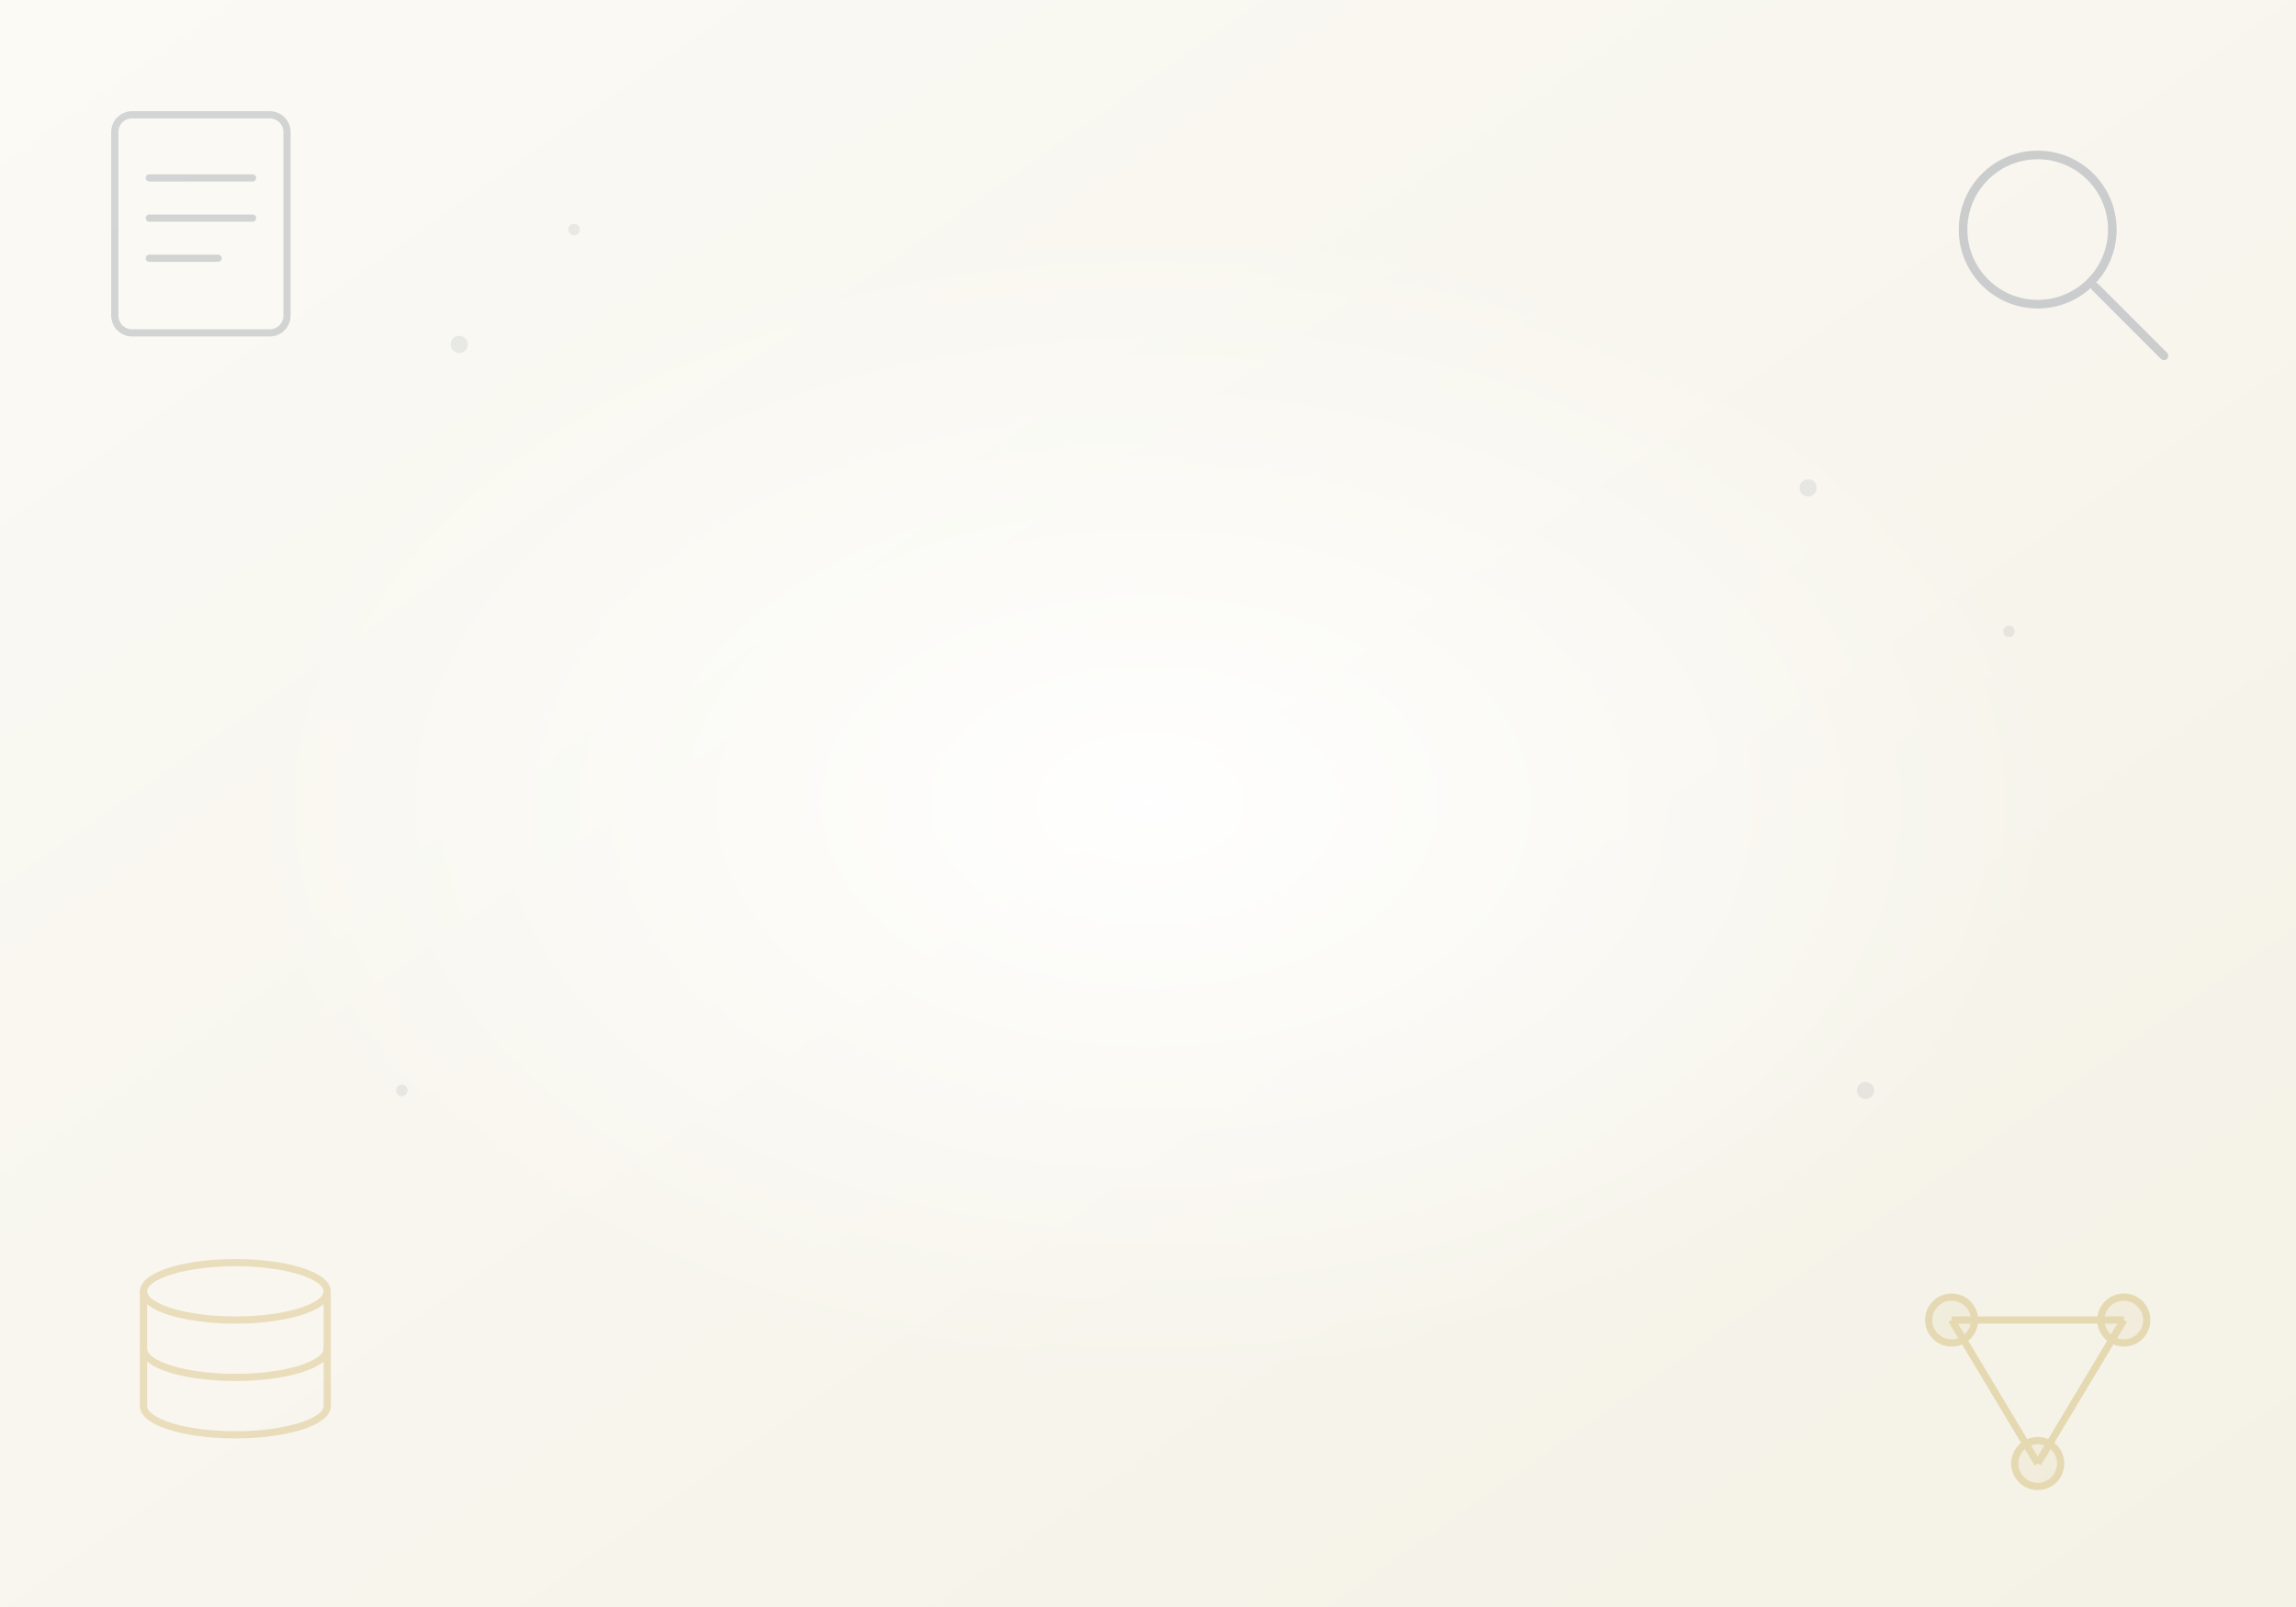
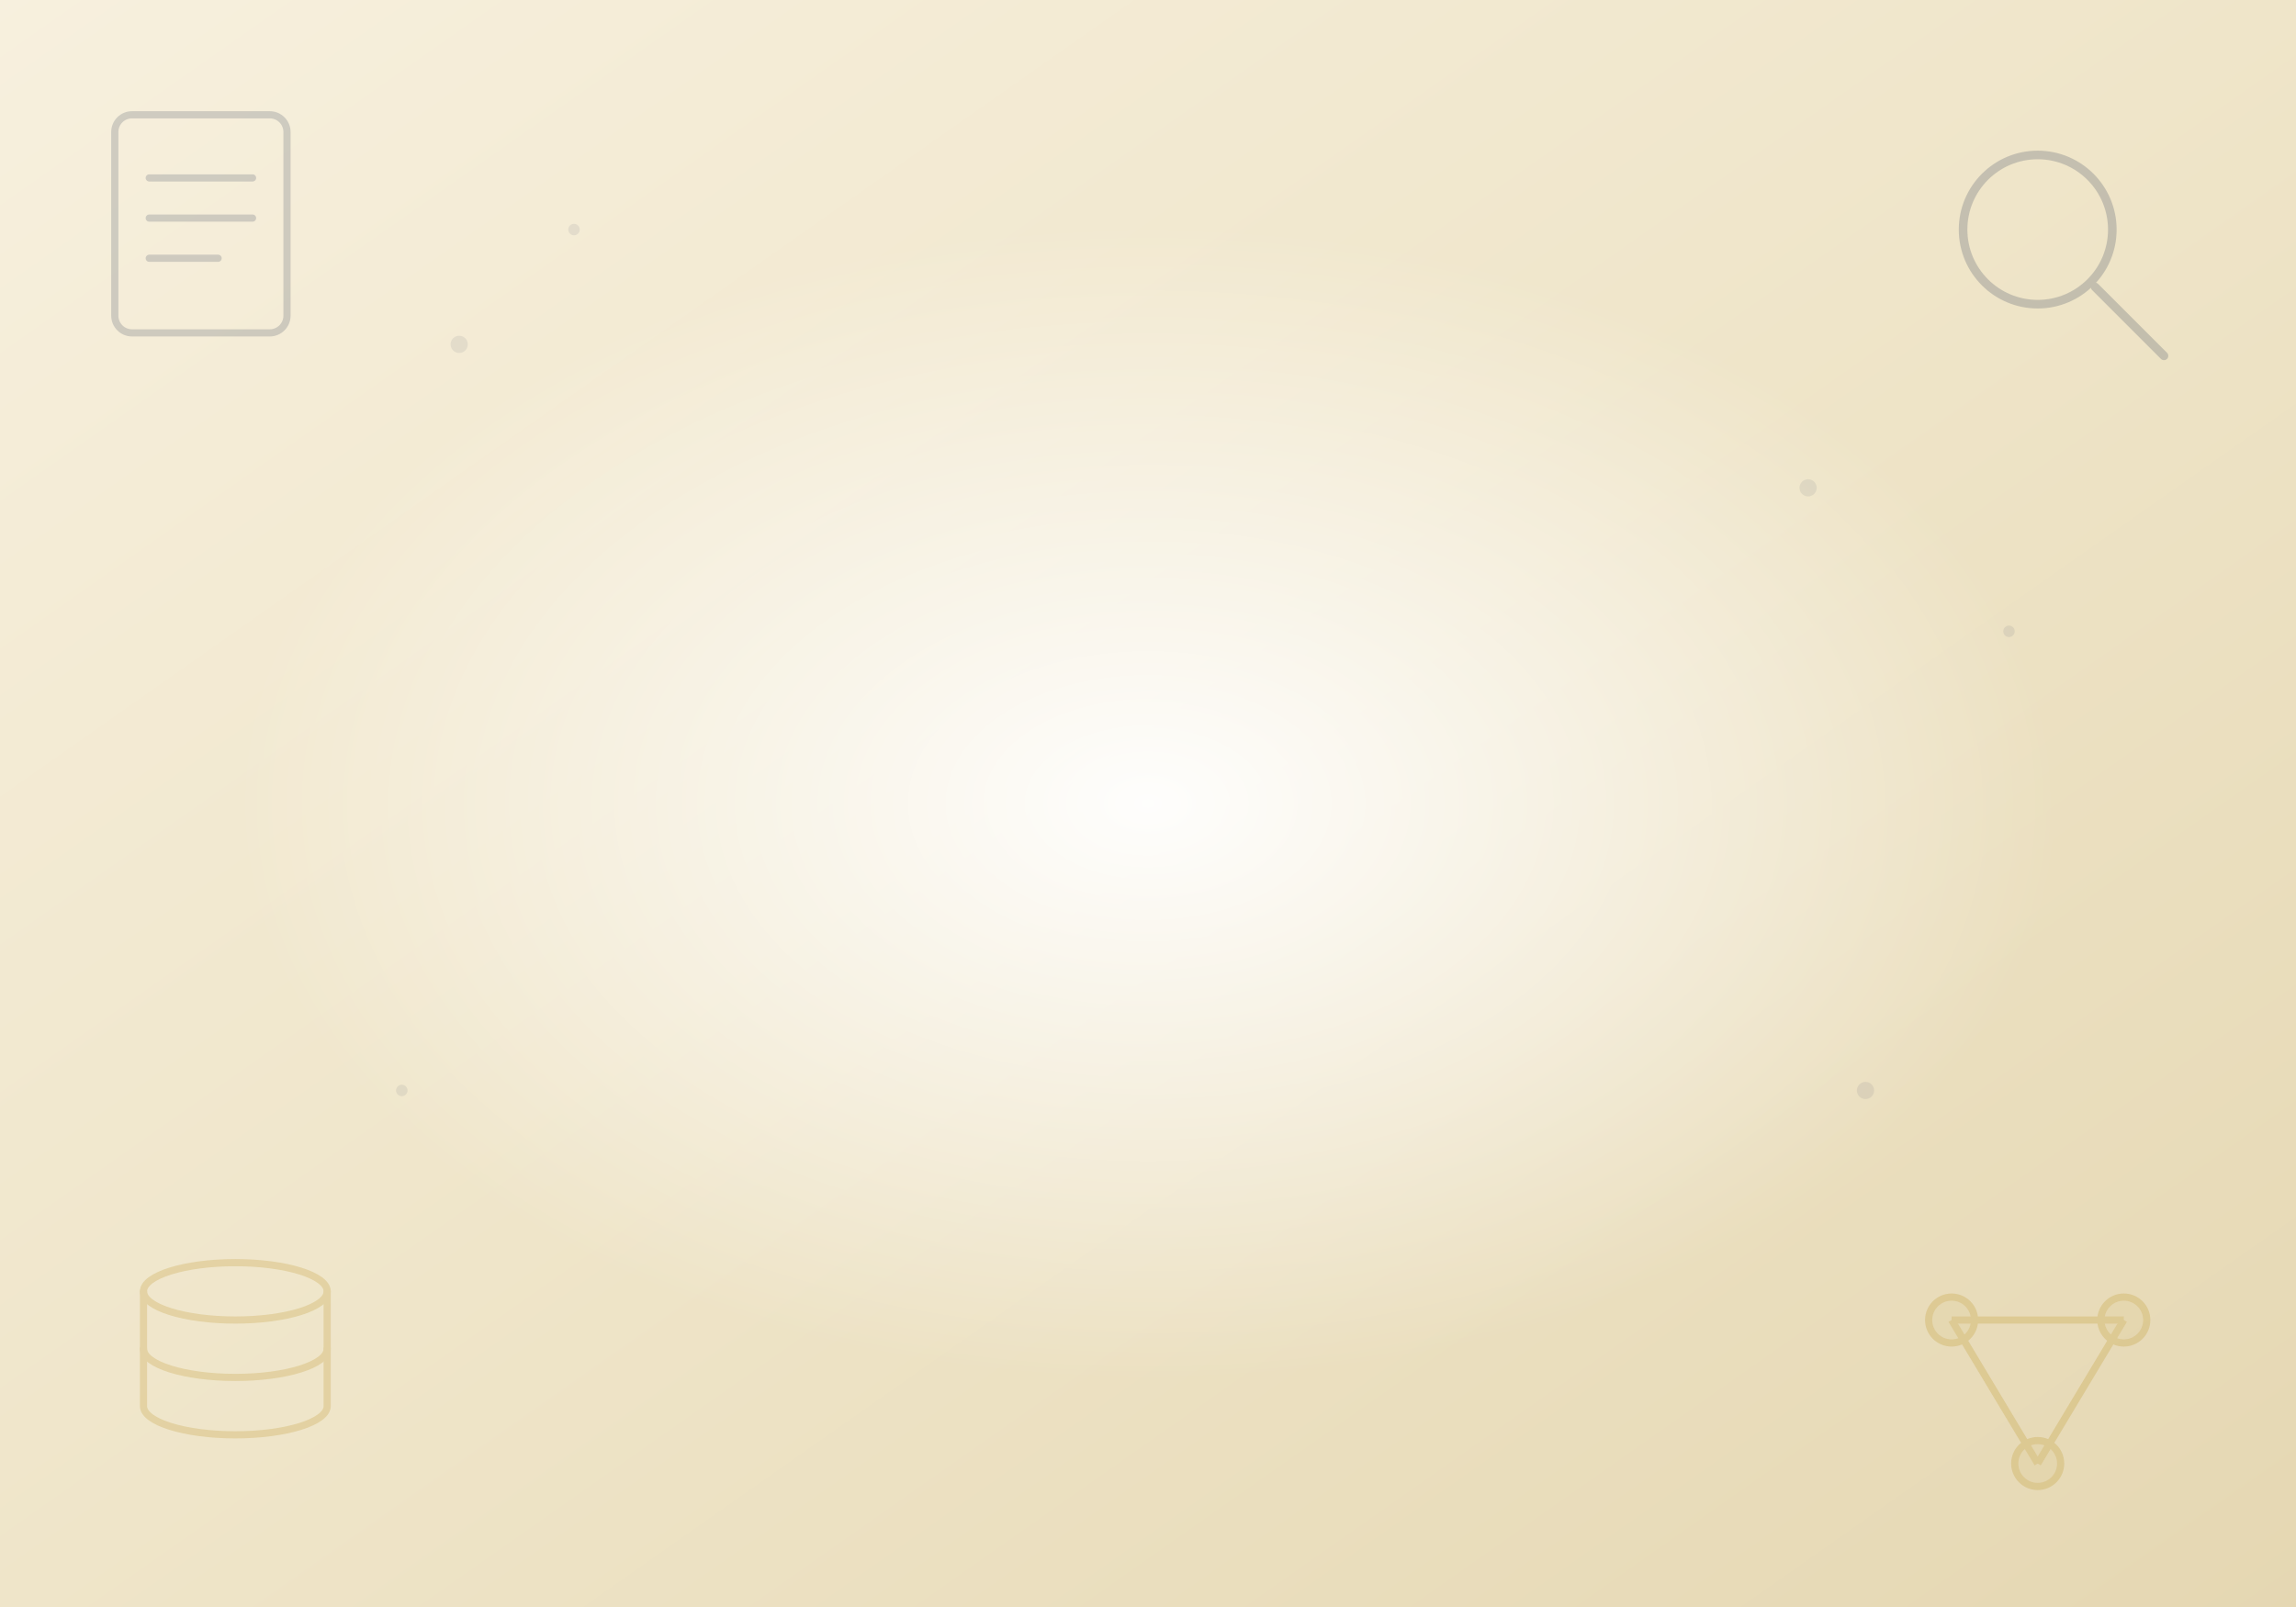
<svg xmlns="http://www.w3.org/2000/svg" viewBox="0 0 800 560" preserveAspectRatio="xMidYMid slice">
  <defs>
    <linearGradient id="bg1" x1="0" y1="0" x2="1" y2="1">
-       <stop offset="0" stop-color="#FBFAF5" />
-       <stop offset="1" stop-color="#F4F1E6" />
+       <stop offset="0" stop-color="#F7F0DE" />
+       <stop offset="0.5" stop-color="#EFE5C9" />
+       <stop offset="1" stop-color="#E5D7B2" />
    </linearGradient>
    <radialGradient id="glow1" cx="0.5" cy="0.5" r="0.5">
      <stop offset="0" stop-color="#FFFFFF" stop-opacity="0.95" />
      <stop offset="1" stop-color="#FFFFFF" stop-opacity="0" />
    </radialGradient>
  </defs>
  <rect width="800" height="560" fill="url(#bg1)" />
  <ellipse cx="400" cy="280" rx="320" ry="200" fill="url(#glow1)" />
  <g transform="translate(40,40)" fill="none" stroke="#1B2A4A" stroke-width="2.5" stroke-linecap="round" stroke-linejoin="round" opacity="0.18">
    <rect x="0" y="0" width="60" height="76" rx="6" />
    <line x1="12" y1="22" x2="48" y2="22" />
    <line x1="12" y1="36" x2="48" y2="36" />
    <line x1="12" y1="50" x2="36" y2="50" />
  </g>
  <g transform="translate(50,440)" fill="none" stroke="#C8A84E" stroke-width="2.5" stroke-linecap="round" stroke-linejoin="round" opacity="0.32">
    <ellipse cx="32" cy="10" rx="32" ry="10" />
    <path d="M0 10 v40 a32 10 0 0 0 64 0 v-40" />
    <path d="M0 30 a32 10 0 0 0 64 0" />
  </g>
  <g transform="translate(680,50)" fill="none" stroke="#1B2A4A" stroke-width="3" stroke-linecap="round" opacity="0.2">
    <circle cx="30" cy="30" r="26" />
    <line x1="50" y1="50" x2="74" y2="74" />
  </g>
  <g transform="translate(660,440)" fill="none" stroke="#C8A84E" stroke-width="2.5" opacity="0.35">
    <circle cx="20" cy="20" r="8" fill="#C8A84E" fill-opacity="0.25" />
    <circle cx="80" cy="20" r="8" fill="#C8A84E" fill-opacity="0.25" />
    <circle cx="50" cy="70" r="8" fill="#C8A84E" fill-opacity="0.25" />
    <line x1="20" y1="20" x2="50" y2="70" />
    <line x1="80" y1="20" x2="50" y2="70" />
    <line x1="20" y1="20" x2="80" y2="20" />
  </g>
  <g fill="#1B2A4A" opacity="0.08">
    <circle cx="160" cy="120" r="3" />
    <circle cx="200" cy="80" r="2" />
    <circle cx="630" cy="170" r="3" />
    <circle cx="700" cy="220" r="2" />
    <circle cx="140" cy="380" r="2" />
    <circle cx="650" cy="380" r="3" />
  </g>
</svg>
